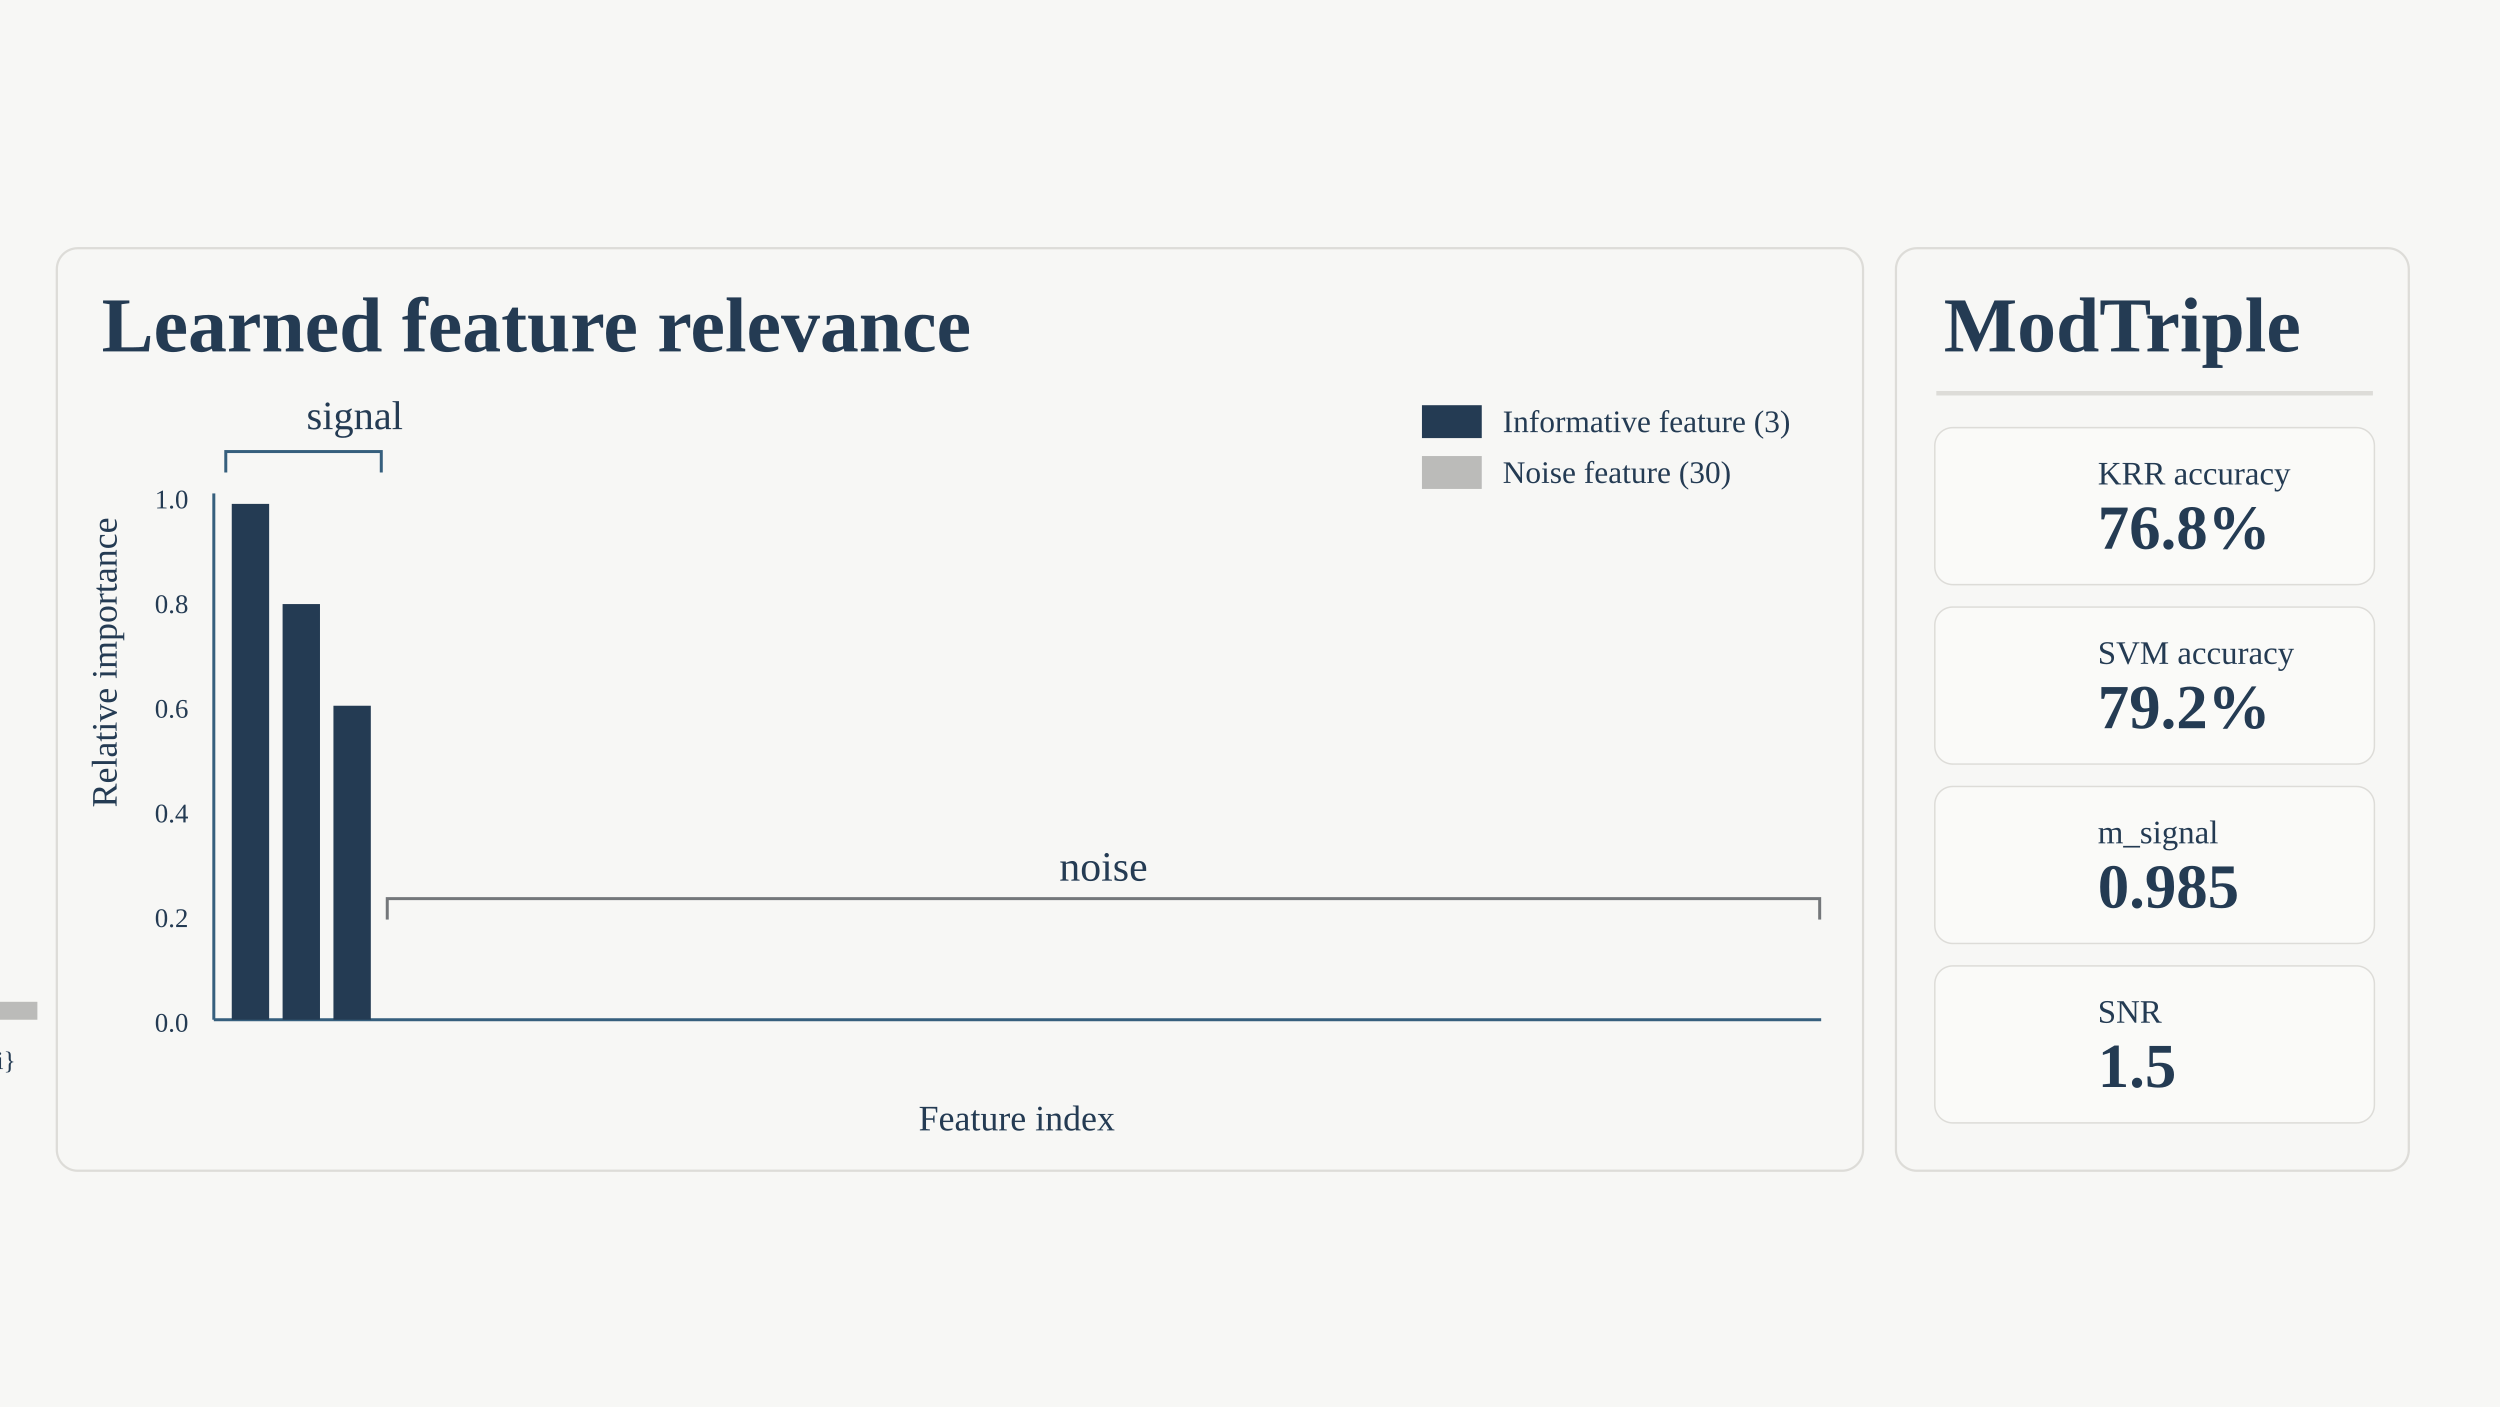
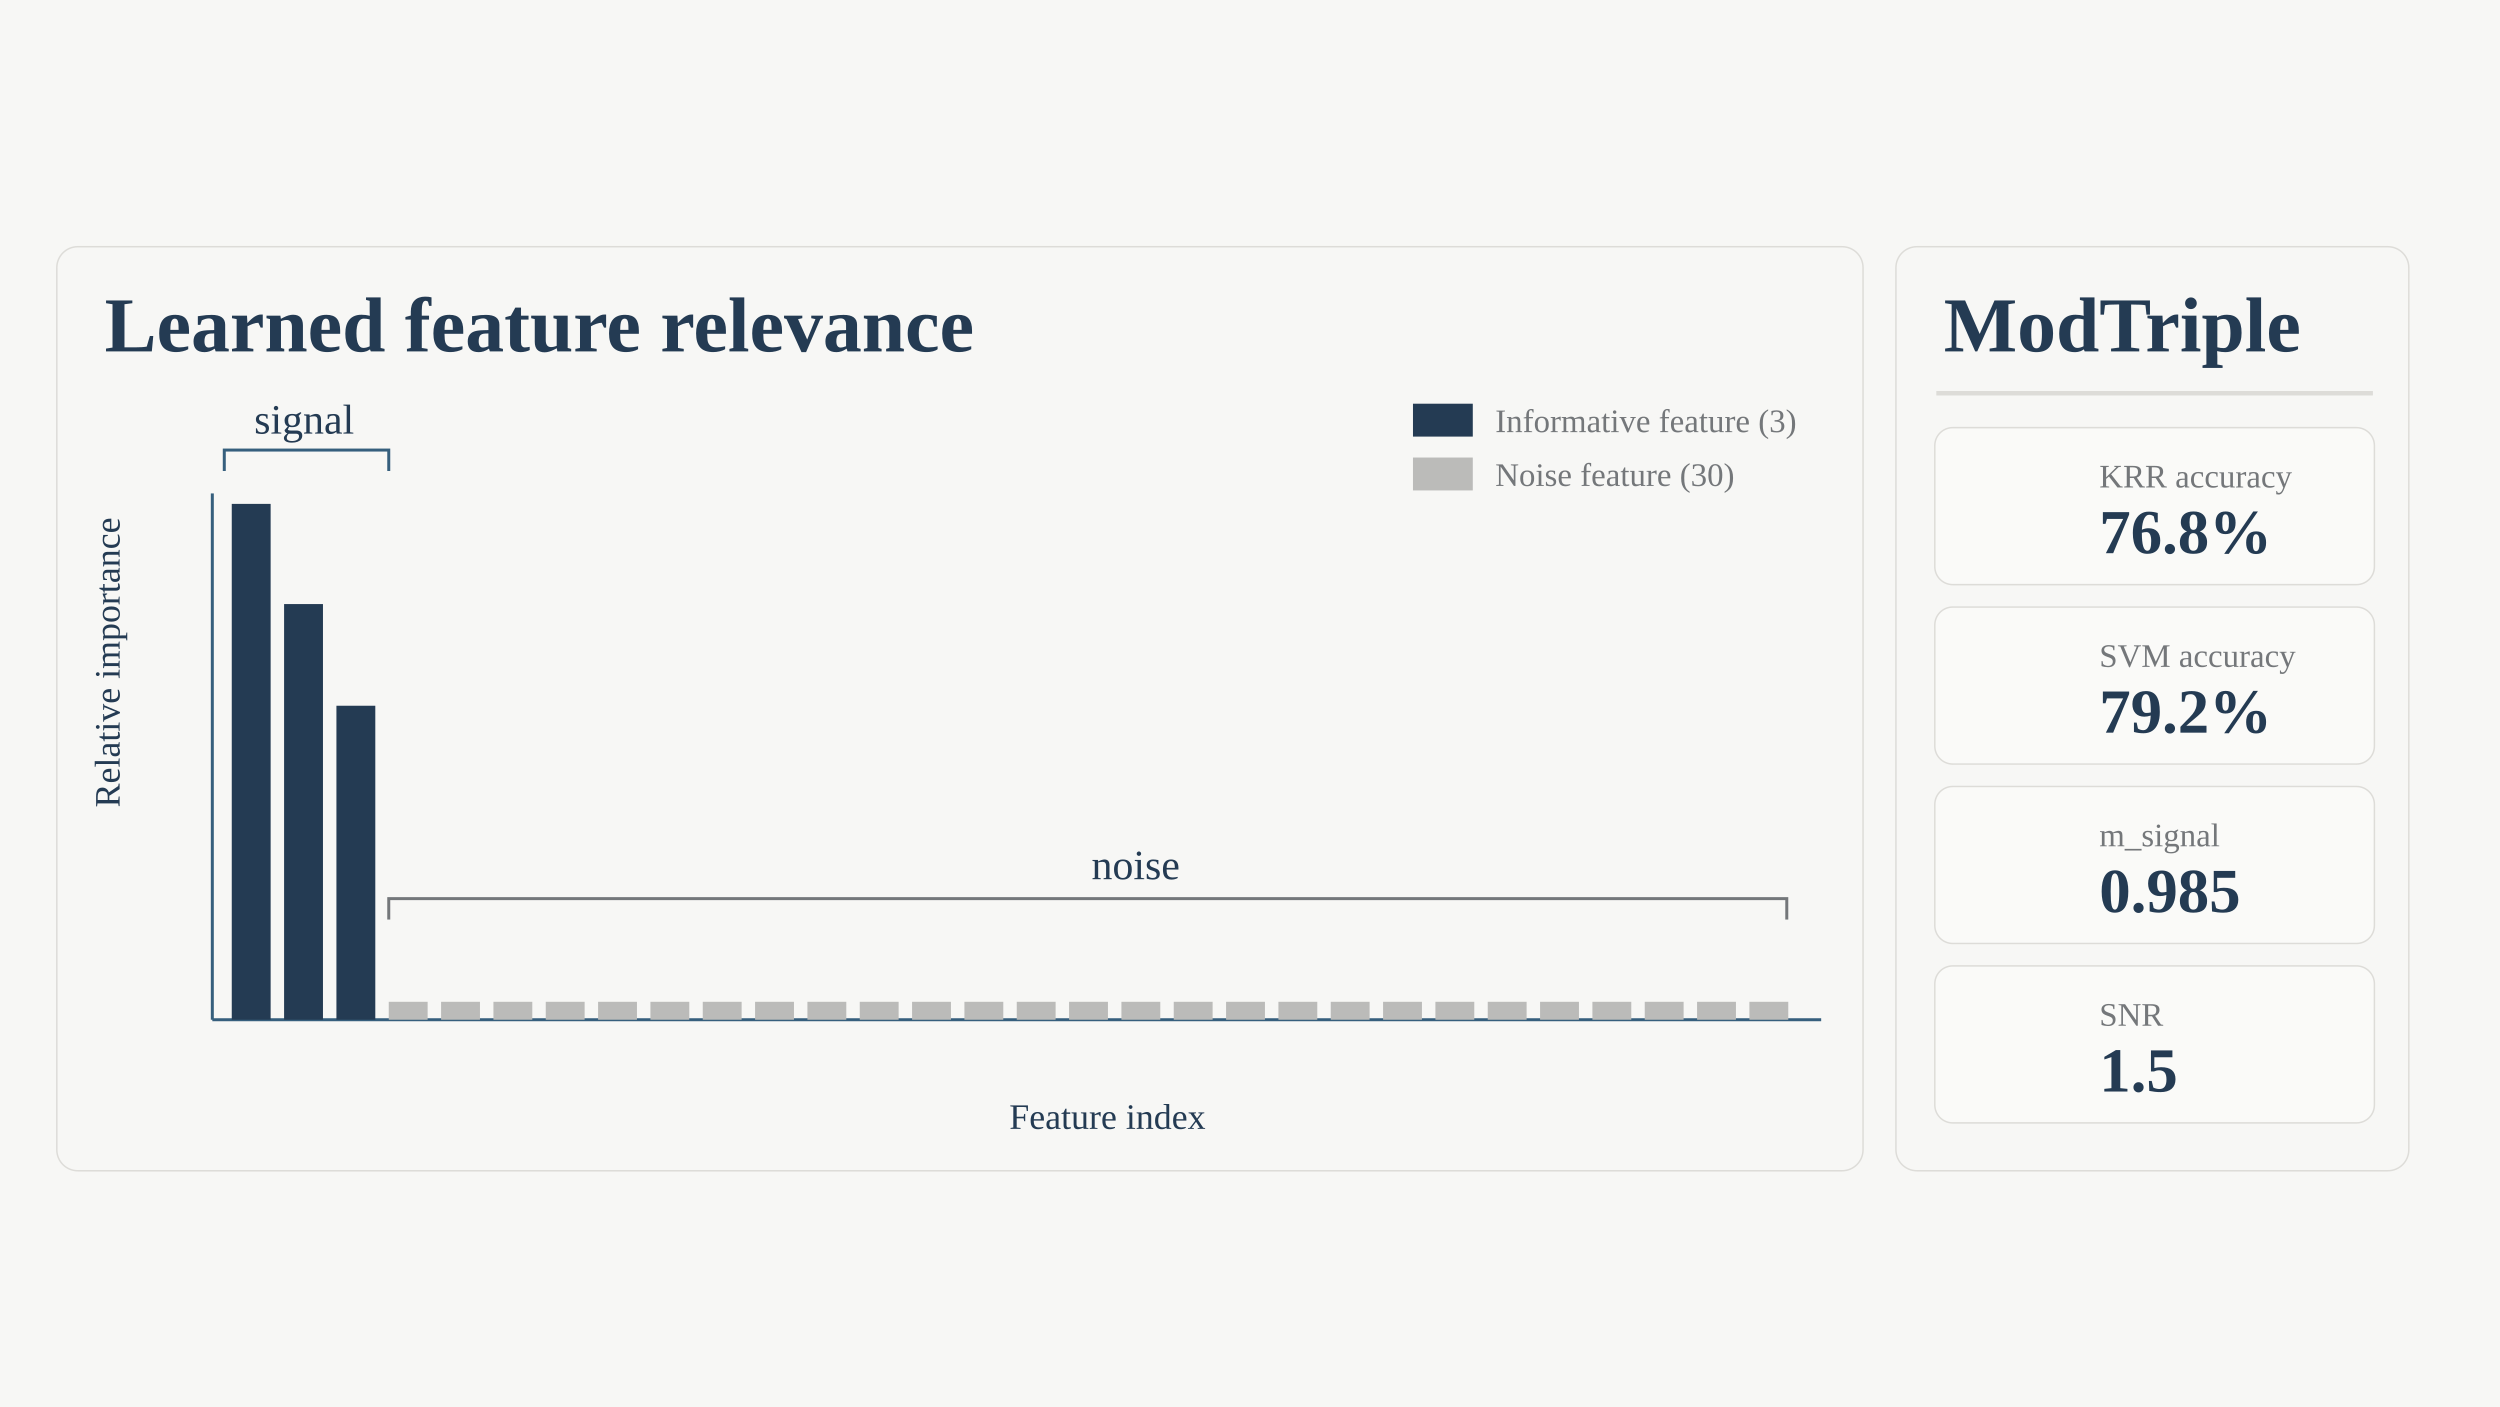
- <svg xmlns="http://www.w3.org/2000/svg" width="1672" height="941" viewBox="0 0 1672 941">
+ <svg xmlns="http://www.w3.org/2000/svg" viewBox="0 0 1672 941">
  <rect width="1672" height="941" fill="#F7F7F5" />
-   <style>.t{font-family:Georgia,'Times New Roman',serif;fill:#243B53}.math{font-family:'Times New Roman',Georgia,serif;font-style:italic;fill:#243B53}</style>
-   <rect x="38" y="166" width="1208" height="617" rx="14" fill="#F7F7F5" stroke="#DDDCD8" stroke-width="1.5" />
-   <rect x="1268" y="166" width="343" height="617" rx="14" fill="#F7F7F5" stroke="#DDDCD8" stroke-width="1.5" />
-   <text x="68" y="235" class="t" font-size="52" font-weight="700">Learned feature relevance</text>
-   <text x="205" y="287" class="t" font-size="27">signal</text>
-   <line x1="143" y1="682" x2="1218" y2="682" stroke="#365F7D" stroke-width="2" />
-   <line x1="143" y1="330" x2="143" y2="682" stroke="#365F7D" stroke-width="2" />
-   <text x="126" y="690" text-anchor="end" class="t" font-size="18">0.0</text>
-   <text x="126" y="620" text-anchor="end" class="t" font-size="18">0.2</text>
-   <text x="126" y="550" text-anchor="end" class="t" font-size="18">0.4</text>
-   <text x="126" y="480" text-anchor="end" class="t" font-size="18">0.6</text>
-   <text x="126" y="410" text-anchor="end" class="t" font-size="18">0.8</text>
-   <text x="126" y="340" text-anchor="end" class="t" font-size="18">1.0</text>
-   <text x="78" y="540" transform="rotate(-90 78 540)" class="t" font-size="24">Relative importance</text>
-   <rect x="155" y="337" width="25" height="345" fill="#243B53" />
-   <rect x="189" y="404" width="25" height="278" fill="#243B53" />
-   <rect x="223" y="472" width="25" height="210" fill="#243B53" />"+""+"<g fill="#BBBBB9">"+ "".join([f'<rect x="{155+(i-1)*34}" y="670" width="25" height="12" />' for i in range(4,34)]) +"</g>"+ "".join([f'<text x="{167+(i-1)*34}" y="715" text-anchor="middle" class="t" font-size="17">{i}</text>' for i in range(1,34)]) +"<text x="680" y="756" text-anchor="middle" class="t" font-size="24">Feature index</text>
-   <path d="M151 316 v-14 h104 v14" fill="none" stroke="#365F7D" stroke-width="2" />
-   <path d="M259 615 v-14 h958 v14" fill="none" stroke="#74777A" stroke-width="2" />
-   <text x="738" y="589" text-anchor="middle" class="t" font-size="28">noise</text>
-   <rect x="951" y="271" width="40" height="22" fill="#243B53" />
-   <text x="1005" y="289" class="t" font-size="21">Informative feature (3)</text>
-   <rect x="951" y="305" width="40" height="22" fill="#BBBBB9" />
-   <text x="1005" y="323" class="t" font-size="21">Noise feature (30)</text>
+   <style>.t{font-family:Georgia,'Times New Roman',serif;fill:#243B53}.m{font-family:Georgia,'Times New Roman',serif;fill:#74777A}</style>
+   <rect x="38" y="165" width="1208" height="618" rx="14" fill="#F7F7F5" stroke="#DDDCD8" />
+   <rect x="1268" y="165" width="343" height="618" rx="14" fill="#F7F7F5" stroke="#DDDCD8" />
+   <text x="70" y="235" class="t" font-size="52" font-weight="700">Learned feature relevance</text>
+   <text x="170" y="290" class="t" font-size="28">signal</text>
+   <line x1="142" y1="682" x2="1218" y2="682" stroke="#365F7D" stroke-width="2" />
+   <line x1="142" y1="330" x2="142" y2="682" stroke="#365F7D" stroke-width="2" />
+   <text x="80" y="540" class="t" font-size="24" transform="rotate(-90 80 540)">Relative importance</text>
+   <rect x="155" y="337" width="26" height="345" fill="#243B53" />
+   <rect x="190" y="404" width="26" height="278" fill="#243B53" />
+   <rect x="225" y="472" width="26" height="210" fill="#243B53" />
+   <g fill="#BBBBB9">
+     <rect x="260" y="670" width="26" height="12" />
+     <rect x="295" y="670" width="26" height="12" />
+     <rect x="330" y="670" width="26" height="12" />
+     <rect x="365" y="670" width="26" height="12" />
+     <rect x="400" y="670" width="26" height="12" />
+     <rect x="435" y="670" width="26" height="12" />
+     <rect x="470" y="670" width="26" height="12" />
+     <rect x="505" y="670" width="26" height="12" />
+     <rect x="540" y="670" width="26" height="12" />
+     <rect x="575" y="670" width="26" height="12" />
+     <rect x="610" y="670" width="26" height="12" />
+     <rect x="645" y="670" width="26" height="12" />
+     <rect x="680" y="670" width="26" height="12" />
+     <rect x="715" y="670" width="26" height="12" />
+     <rect x="750" y="670" width="26" height="12" />
+     <rect x="785" y="670" width="26" height="12" />
+     <rect x="820" y="670" width="26" height="12" />
+     <rect x="855" y="670" width="26" height="12" />
+     <rect x="890" y="670" width="26" height="12" />
+     <rect x="925" y="670" width="26" height="12" />
+     <rect x="960" y="670" width="26" height="12" />
+     <rect x="995" y="670" width="26" height="12" />
+     <rect x="1030" y="670" width="26" height="12" />
+     <rect x="1065" y="670" width="26" height="12" />
+     <rect x="1100" y="670" width="26" height="12" />
+     <rect x="1135" y="670" width="26" height="12" />
+     <rect x="1170" y="670" width="26" height="12" />
+   </g>
+   <path d="M150 315v-14h110v14" fill="none" stroke="#365F7D" stroke-width="2" />
+   <path d="M260 615v-14h935v14" fill="none" stroke="#74777A" stroke-width="2" />
+   <text x="730" y="588" class="t" font-size="28">noise</text>
+   <text x="675" y="755" class="t" font-size="24">Feature index</text>
+   <rect x="945" y="270" width="40" height="22" fill="#243B53" />
+   <text x="1000" y="289" class="m" font-size="22">Informative feature (3)</text>
+   <rect x="945" y="306" width="40" height="22" fill="#BBBBB9" />
+   <text x="1000" y="325" class="m" font-size="22">Noise feature (30)</text>
  <text x="1300" y="235" class="t" font-size="52" font-weight="700">ModTriple</text>
  <line x1="1295" y1="263" x2="1587" y2="263" stroke="#DDDCD8" stroke-width="3" />
-   <rect x="1294" y="286" width="294" height="105" rx="12" fill="#FAFAF8" stroke="#DDDCD8" />
-   <text x="1403" y="324" class="t" font-size="22">KRR accuracy</text>
-   <text x="1403" y="367" class="t" font-size="42" font-weight="700">76.8%</text>
-   <rect x="1294" y="406" width="294" height="105" rx="12" fill="#FAFAF8" stroke="#DDDCD8" />
-   <text x="1403" y="444" class="t" font-size="22">SVM accuracy</text>
-   <text x="1403" y="487" class="t" font-size="42" font-weight="700">79.2%</text>
-   <rect x="1294" y="526" width="294" height="105" rx="12" fill="#FAFAF8" stroke="#DDDCD8" />
-   <text x="1403" y="564" class="t" font-size="22">m_signal</text>
-   <text x="1403" y="607" class="t" font-size="42" font-weight="700">0.985</text>
-   <rect x="1294" y="646" width="294" height="105" rx="12" fill="#FAFAF8" stroke="#DDDCD8" />
-   <text x="1403" y="684" class="t" font-size="22">SNR</text>
-   <text x="1403" y="727" class="t" font-size="42" font-weight="700">1.5</text>
+   <g>
+     <rect x="1294" y="286" width="294" height="105" rx="12" fill="#FAFAF8" stroke="#DDDCD8" />
+     <text x="1404" y="326" class="m" font-size="22">KRR accuracy</text>
+     <text x="1404" y="370" class="t" font-size="42" font-weight="700">76.8%</text>
+     <rect x="1294" y="406" width="294" height="105" rx="12" fill="#FAFAF8" stroke="#DDDCD8" />
+     <text x="1404" y="446" class="m" font-size="22">SVM accuracy</text>
+     <text x="1404" y="490" class="t" font-size="42" font-weight="700">79.2%</text>
+     <rect x="1294" y="526" width="294" height="105" rx="12" fill="#FAFAF8" stroke="#DDDCD8" />
+     <text x="1404" y="566" class="m" font-size="22">m_signal</text>
+     <text x="1404" y="610" class="t" font-size="42" font-weight="700">0.985</text>
+     <rect x="1294" y="646" width="294" height="105" rx="12" fill="#FAFAF8" stroke="#DDDCD8" />
+     <text x="1404" y="686" class="m" font-size="22">SNR</text>
+     <text x="1404" y="730" class="t" font-size="42" font-weight="700">1.5</text>
+   </g>
</svg>
